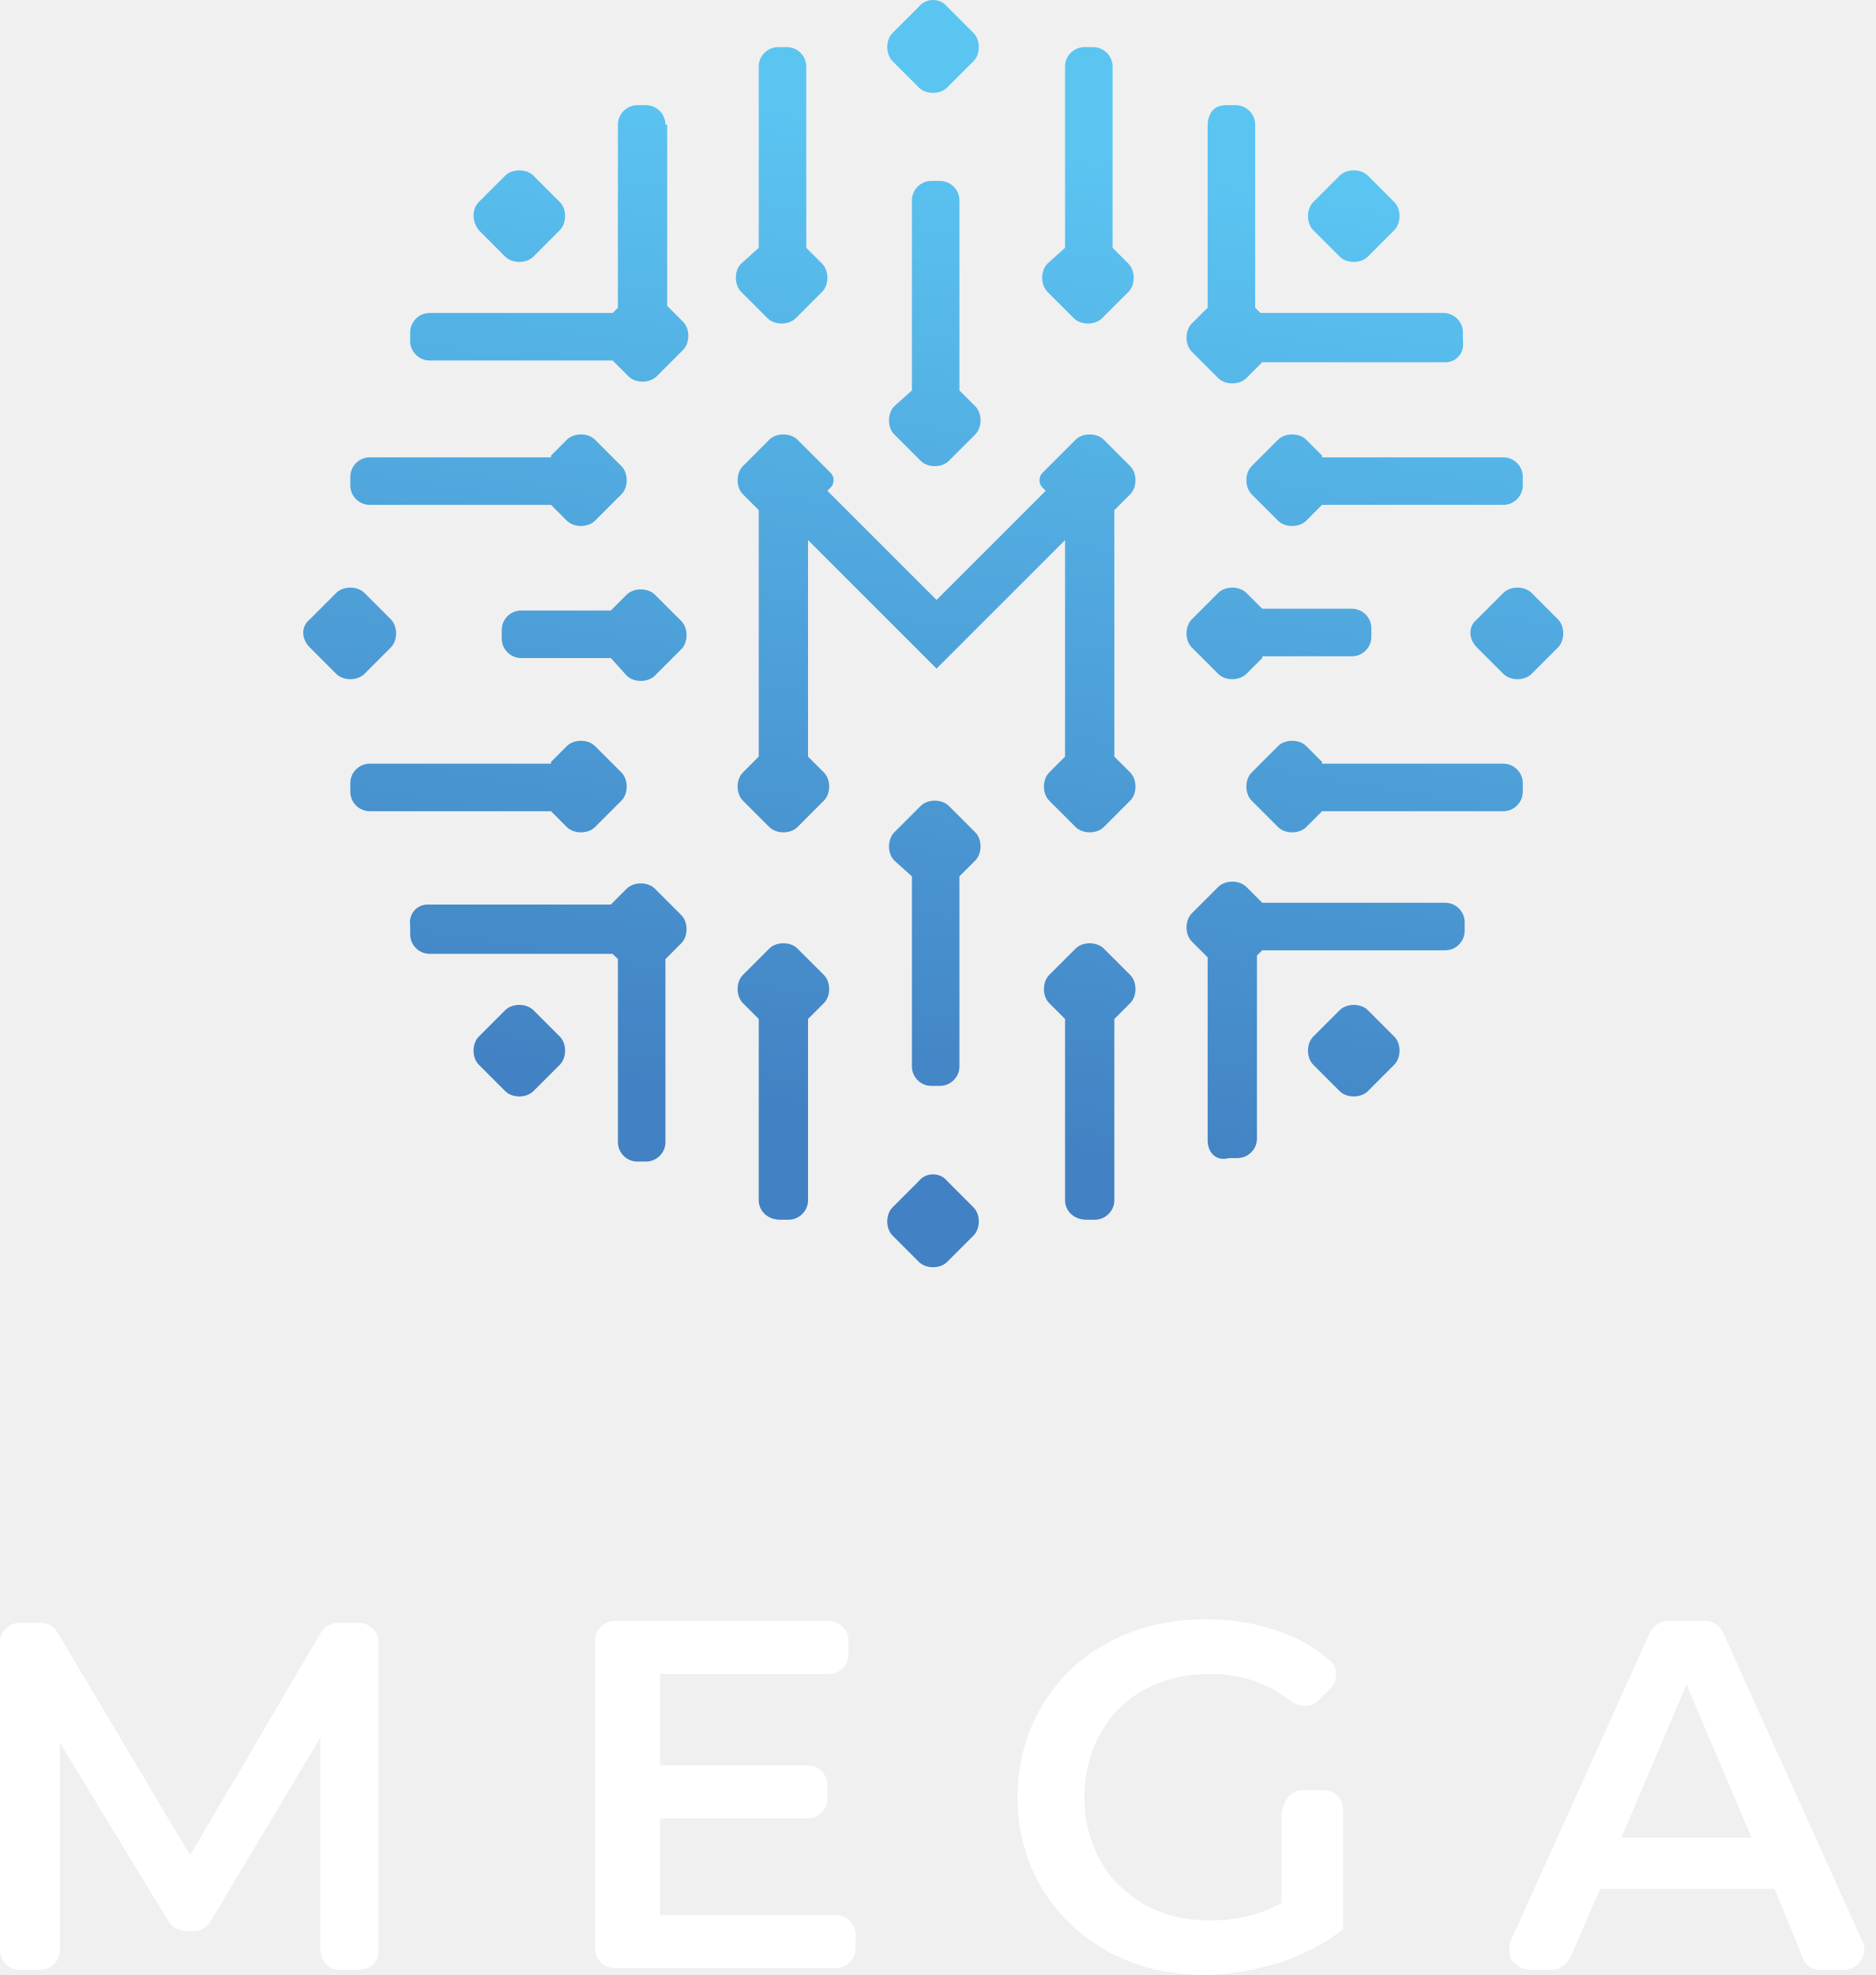
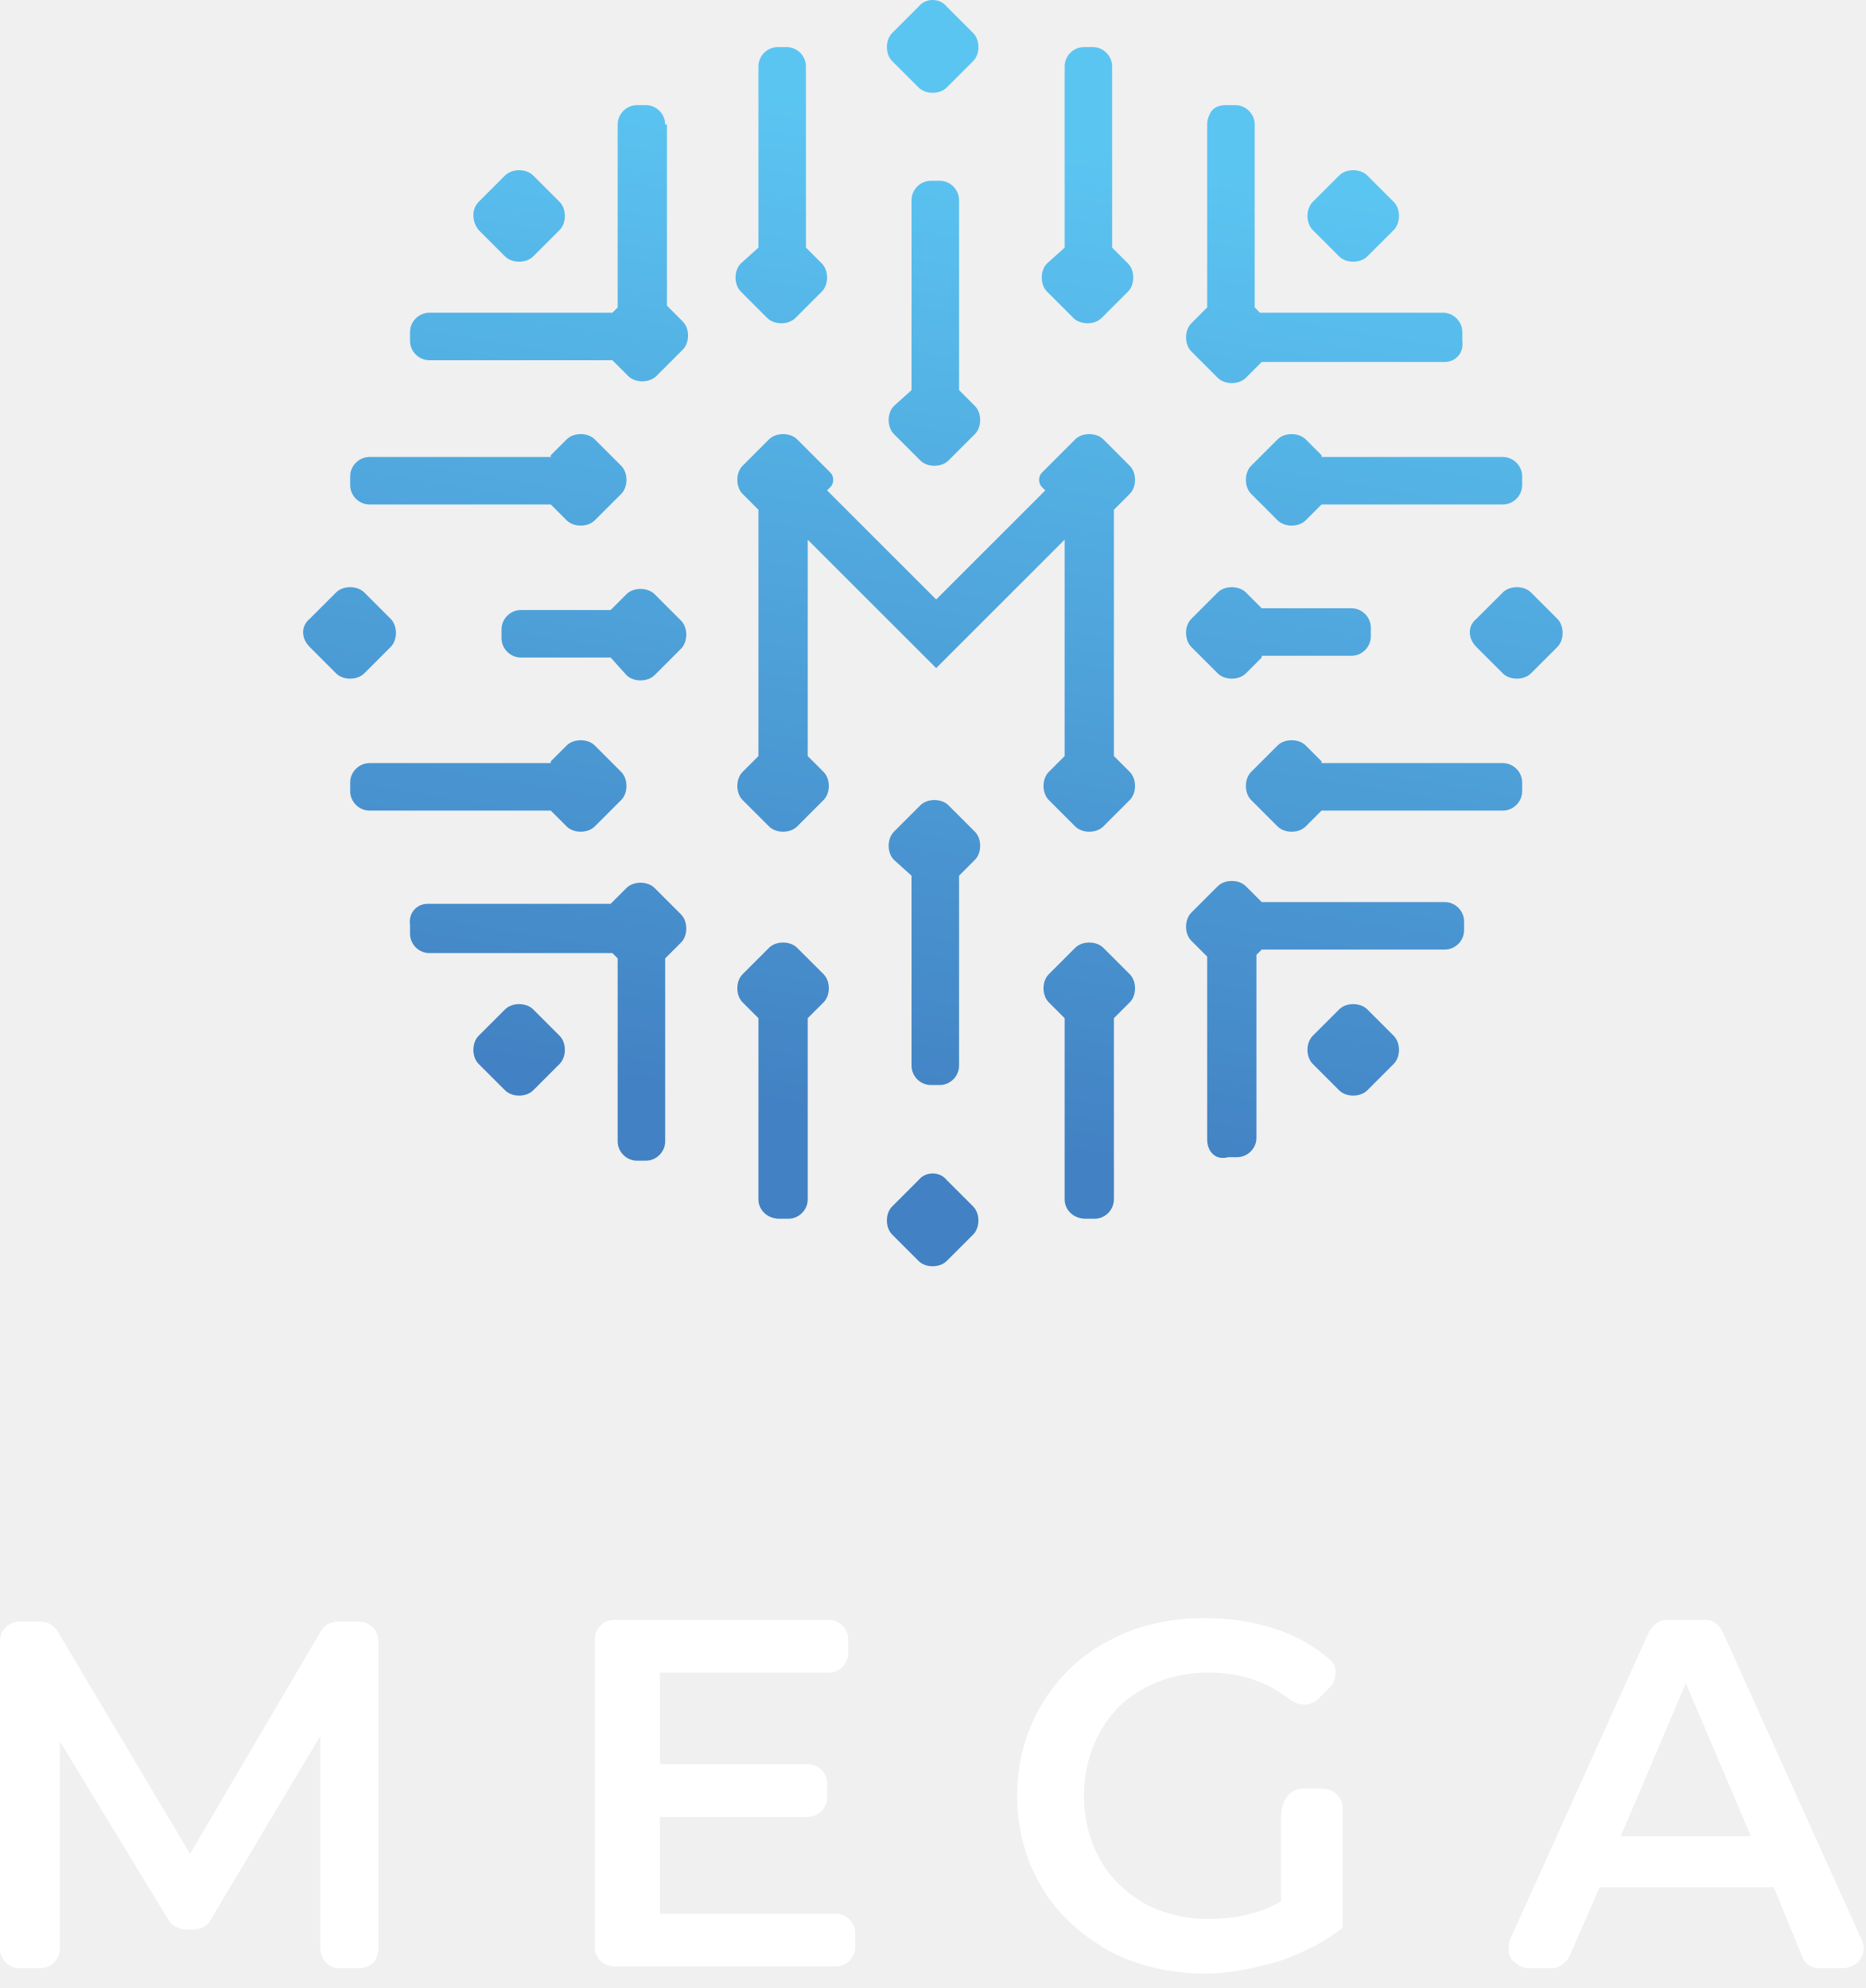
- <svg xmlns="http://www.w3.org/2000/svg" width="76" height="80" viewBox="0 0 76 80" fill="none">
-   <path fill-rule="evenodd" clip-rule="evenodd" d="M19.398 8.184L20.468 7.114C20.754 6.829 21.324 6.829 21.609 7.114L22.679 8.184C22.964 8.469 22.964 9.039 22.679 9.325L21.609 10.395C21.324 10.68 20.754 10.68 20.468 10.395L19.398 9.325C19.113 8.968 19.113 8.469 19.398 8.184ZM36.943 35.498V43.2C36.943 43.628 37.299 43.985 37.727 43.985H38.084C38.511 43.985 38.868 43.628 38.868 43.2V35.498L39.51 34.856C39.795 34.571 39.795 34 39.51 33.715L38.44 32.645C38.155 32.36 37.584 32.36 37.299 32.645L36.229 33.715C35.944 34 35.944 34.571 36.229 34.856L36.943 35.498ZM38.369 47.836L39.439 48.906C39.724 49.191 39.724 49.761 39.439 50.047L38.369 51.117C38.084 51.402 37.513 51.402 37.228 51.117L36.158 50.047C35.873 49.761 35.873 49.191 36.158 48.906L37.228 47.836C37.513 47.479 38.084 47.479 38.369 47.836ZM38.369 0.267L39.439 1.337C39.724 1.622 39.724 2.193 39.439 2.478L38.369 3.548C38.084 3.833 37.513 3.833 37.228 3.548L36.158 2.478C35.873 2.193 35.873 1.622 36.158 1.337L37.228 0.267C37.513 -0.089 38.084 -0.089 38.369 0.267ZM59.835 25.086L60.905 24.016C61.19 23.731 61.761 23.731 62.046 24.016L63.116 25.086C63.401 25.371 63.401 25.942 63.116 26.227L62.046 27.297C61.761 27.582 61.19 27.582 60.905 27.297L59.835 26.227C59.479 25.87 59.479 25.371 59.835 25.086ZM12.552 25.086L13.622 24.016C13.907 23.731 14.478 23.731 14.763 24.016L15.833 25.086C16.118 25.371 16.118 25.942 15.833 26.227L14.763 27.297C14.478 27.582 13.907 27.582 13.622 27.297L12.552 26.227C12.195 25.87 12.195 25.371 12.552 25.086ZM53.559 30.863L52.918 30.221C52.632 29.935 52.062 29.935 51.776 30.221L50.707 31.29C50.422 31.576 50.422 32.146 50.707 32.431L51.776 33.501C52.062 33.786 52.632 33.786 52.918 33.501L53.559 32.859H60.905C61.333 32.859 61.69 32.503 61.69 32.075V31.718C61.69 31.29 61.333 30.934 60.905 30.934H53.559V30.863ZM53.559 18.453L52.918 17.811C52.632 17.526 52.062 17.526 51.776 17.811L50.707 18.881C50.422 19.166 50.422 19.737 50.707 20.022L51.776 21.092C52.062 21.377 52.632 21.377 52.918 21.092L53.559 20.45H60.905C61.333 20.45 61.69 20.094 61.69 19.666V19.309C61.69 18.881 61.333 18.525 60.905 18.525H53.559V18.453ZM22.323 30.863L22.964 30.221C23.25 29.935 23.82 29.935 24.105 30.221L25.175 31.29C25.46 31.576 25.46 32.146 25.175 32.431L24.105 33.501C23.82 33.786 23.25 33.786 22.964 33.501L22.323 32.859H14.977C14.549 32.859 14.192 32.503 14.192 32.075V31.718C14.192 31.29 14.549 30.934 14.977 30.934H22.323V30.863ZM22.323 18.453L22.964 17.811C23.25 17.526 23.82 17.526 24.105 17.811L25.175 18.881C25.46 19.166 25.46 19.737 25.175 20.022L24.105 21.092C23.82 21.377 23.25 21.377 22.964 21.092L22.323 20.45H14.977C14.549 20.45 14.192 20.094 14.192 19.666V19.309C14.192 18.881 14.549 18.525 14.977 18.525H22.323V18.453ZM51.135 26.655L50.493 27.297C50.208 27.582 49.637 27.582 49.352 27.297L48.282 26.227C47.997 25.942 47.997 25.371 48.282 25.086L49.352 24.016C49.637 23.731 50.208 23.731 50.493 24.016L51.135 24.658H54.772C55.2 24.658 55.556 25.015 55.556 25.442V25.799C55.556 26.227 55.2 26.584 54.772 26.584H51.135V26.655ZM26.958 5.046C26.958 4.618 26.602 4.261 26.174 4.261H25.817C25.389 4.261 25.033 4.618 25.033 5.046V12.463L24.819 12.677H17.402C16.974 12.677 16.617 13.033 16.617 13.461V13.818C16.617 14.246 16.974 14.602 17.402 14.602H24.819L25.46 15.244C25.746 15.529 26.316 15.529 26.602 15.244L27.671 14.174C27.957 13.889 27.957 13.319 27.671 13.033L27.029 12.391V5.046H26.958ZM30.738 10.038V2.692C30.738 2.264 31.095 1.908 31.523 1.908H31.879C32.307 1.908 32.663 2.264 32.663 2.692V10.038L33.305 10.68C33.591 10.965 33.591 11.536 33.305 11.821L32.236 12.891C31.95 13.176 31.38 13.176 31.095 12.891L30.025 11.821C29.739 11.536 29.739 10.965 30.025 10.68L30.738 10.038ZM36.943 15.815V8.112C36.943 7.684 37.299 7.328 37.727 7.328H38.084C38.511 7.328 38.868 7.684 38.868 8.112V15.815L39.51 16.456C39.795 16.742 39.795 17.312 39.51 17.598L38.44 18.667C38.155 18.953 37.584 18.953 37.299 18.667L36.229 17.598C35.944 17.312 35.944 16.742 36.229 16.456L36.943 15.815ZM43.147 10.038V2.692C43.147 2.264 43.504 1.908 43.932 1.908H44.288C44.716 1.908 45.073 2.264 45.073 2.692V10.038L45.715 10.68C46 10.965 46 11.536 45.715 11.821L44.645 12.891C44.36 13.176 43.789 13.176 43.504 12.891L42.434 11.821C42.149 11.536 42.149 10.965 42.434 10.68L43.147 10.038ZM58.552 14.674H51.135L50.493 15.315C50.208 15.601 49.637 15.601 49.352 15.315L48.282 14.246C47.997 13.96 47.997 13.39 48.282 13.104L48.924 12.463V5.474V5.046C48.924 4.832 48.995 4.689 49.066 4.546C49.209 4.333 49.423 4.261 49.708 4.261H50.065C50.493 4.261 50.849 4.618 50.849 5.046V12.463L51.063 12.677H58.48C58.908 12.677 59.265 13.033 59.265 13.461V13.818C59.336 14.317 58.98 14.674 58.552 14.674ZM45.144 20.664V30.648L45.786 31.29C46.071 31.576 46.071 32.146 45.786 32.431L44.716 33.501C44.431 33.786 43.86 33.786 43.575 33.501L42.505 32.431C42.22 32.146 42.22 31.576 42.505 31.29L43.147 30.648V21.877L37.941 27.083L32.735 21.877V30.648L33.377 31.29C33.662 31.576 33.662 32.146 33.377 32.431L32.307 33.501C32.022 33.786 31.451 33.786 31.166 33.501L30.096 32.431C29.811 32.146 29.811 31.576 30.096 31.29L30.738 30.648V20.664L30.096 20.022C29.811 19.737 29.811 19.166 30.096 18.881L31.166 17.811C31.451 17.526 32.022 17.526 32.307 17.811L33.662 19.166C33.805 19.309 33.805 19.594 33.662 19.737L33.519 19.88L37.941 24.301L42.363 19.88L42.22 19.737C42.077 19.594 42.077 19.309 42.22 19.166L43.575 17.811C43.86 17.526 44.431 17.526 44.716 17.811L45.786 18.881C46.071 19.166 46.071 19.737 45.786 20.022L45.144 20.664ZM24.747 26.655H21.11C20.682 26.655 20.326 26.298 20.326 25.87V25.514C20.326 25.086 20.682 24.729 21.11 24.729H24.747L25.389 24.087C25.674 23.802 26.245 23.802 26.53 24.087L27.6 25.157C27.885 25.442 27.885 26.013 27.6 26.298L26.53 27.368C26.245 27.653 25.674 27.653 25.389 27.368L24.747 26.655ZM17.33 36.639H24.747L25.389 35.997C25.674 35.712 26.245 35.712 26.53 35.997L27.6 37.067C27.885 37.352 27.885 37.923 27.6 38.208L26.958 38.85V46.267C26.958 46.695 26.602 47.051 26.174 47.051H25.817C25.389 47.051 25.033 46.695 25.033 46.267V38.85L24.819 38.636H17.402C16.974 38.636 16.617 38.279 16.617 37.852V37.495C16.546 36.996 16.902 36.639 17.33 36.639ZM30.738 48.62V41.275L30.096 40.633C29.811 40.348 29.811 39.777 30.096 39.492L31.166 38.422C31.451 38.137 32.022 38.137 32.307 38.422L33.377 39.492C33.662 39.777 33.662 40.348 33.377 40.633L32.735 41.275V48.62C32.735 49.048 32.378 49.405 31.95 49.405H31.594C31.095 49.405 30.738 49.048 30.738 48.62ZM43.147 48.62V41.275L42.505 40.633C42.22 40.348 42.22 39.777 42.505 39.492L43.575 38.422C43.86 38.137 44.431 38.137 44.716 38.422L45.786 39.492C46.071 39.777 46.071 40.348 45.786 40.633L45.144 41.275V48.62C45.144 49.048 44.787 49.405 44.359 49.405H44.003C43.504 49.405 43.147 49.048 43.147 48.62ZM48.924 46.196V38.779L48.282 38.137C47.997 37.852 47.997 37.281 48.282 36.996L49.352 35.926C49.637 35.641 50.208 35.641 50.493 35.926L51.135 36.568H58.552C58.98 36.568 59.336 36.924 59.336 37.352V37.709C59.336 38.137 58.98 38.493 58.552 38.493H51.135L50.921 38.707V46.124C50.921 46.552 50.564 46.909 50.136 46.909H49.78C49.28 47.051 48.924 46.695 48.924 46.196ZM56.483 43.129C56.769 42.844 56.769 42.273 56.483 41.988L55.414 40.918C55.128 40.633 54.558 40.633 54.273 40.918L53.203 41.988C52.918 42.273 52.918 42.844 53.203 43.129L54.273 44.199C54.558 44.484 55.128 44.484 55.414 44.199L56.483 43.129ZM55.414 7.114C55.128 6.829 54.558 6.829 54.273 7.114L53.203 8.184C52.918 8.469 52.918 9.039 53.203 9.325L54.273 10.395C54.558 10.68 55.128 10.68 55.414 10.395L56.483 9.325C56.769 9.039 56.769 8.469 56.483 8.184L55.414 7.114ZM20.468 44.199C20.754 44.484 21.324 44.484 21.609 44.199L22.679 43.129C22.964 42.844 22.964 42.273 22.679 41.988L21.609 40.918C21.324 40.633 20.754 40.633 20.468 40.918L19.398 41.988C19.113 42.273 19.113 42.844 19.398 43.129L20.468 44.199Z" fill="url(#paint0_linear)" />
-   <path fill-rule="evenodd" clip-rule="evenodd" d="M12.98 78.93V70.372L8.558 77.789C8.415 78.074 8.13 78.217 7.845 78.217H7.56C7.274 78.217 6.989 78.074 6.846 77.861L2.425 70.586V79.002C2.425 79.43 2.068 79.786 1.64 79.786H0.784C0.357 79.786 0 79.43 0 79.002V66.521C0 66.093 0.357 65.737 0.784 65.737H1.64C1.926 65.737 2.211 65.879 2.353 66.165L7.702 75.15L12.98 66.165C13.122 65.879 13.408 65.737 13.693 65.737H14.549C14.977 65.737 15.333 66.093 15.333 66.521V79.002C15.333 79.216 15.262 79.43 15.119 79.572C14.977 79.715 14.763 79.786 14.549 79.786H13.693C13.336 79.786 12.98 79.43 12.98 78.93ZM34.66 78.36V78.93C34.66 79.358 34.303 79.715 33.876 79.715H24.89C24.462 79.715 24.105 79.358 24.105 78.93V66.45C24.105 66.022 24.462 65.665 24.89 65.665H33.59C34.018 65.665 34.375 66.022 34.375 66.45V67.02C34.375 67.448 34.018 67.805 33.59 67.805H26.744V71.513H32.735C33.163 71.513 33.519 71.87 33.519 72.298V72.868C33.519 73.296 33.163 73.653 32.735 73.653H26.744V77.575H33.876C34.303 77.575 34.66 77.932 34.66 78.36ZM52.775 72.512H53.63C54.058 72.512 54.415 72.868 54.415 73.296V78.146C53.702 78.716 52.846 79.144 51.848 79.501C50.849 79.786 49.851 80 48.852 80C47.426 80 46.142 79.715 44.93 79.073C43.789 78.431 42.862 77.575 42.22 76.505C41.578 75.436 41.221 74.152 41.221 72.797C41.221 71.442 41.578 70.158 42.22 69.088C42.862 68.019 43.789 67.092 44.93 66.521C46.071 65.879 47.426 65.594 48.852 65.594C50.065 65.594 51.134 65.808 52.062 66.165C52.775 66.45 53.345 66.806 53.844 67.234C54.058 67.377 54.13 67.591 54.13 67.805C54.13 68.019 54.058 68.233 53.916 68.375L53.416 68.874C53.131 69.16 52.703 69.16 52.347 68.946C51.348 68.161 50.279 67.805 48.995 67.805C47.996 67.805 47.141 68.019 46.356 68.447C45.572 68.874 45.001 69.445 44.573 70.23C44.145 71.014 43.931 71.87 43.931 72.797C43.931 73.724 44.145 74.58 44.573 75.364C45.001 76.149 45.643 76.719 46.356 77.147C47.141 77.575 47.996 77.789 48.995 77.789C50.065 77.789 51.063 77.575 51.919 77.076V73.51C51.99 72.868 52.347 72.512 52.775 72.512ZM71.888 76.505H64.827L63.615 79.287C63.472 79.572 63.187 79.786 62.902 79.786H61.975C61.689 79.786 61.475 79.643 61.261 79.43C61.119 79.216 61.119 78.93 61.19 78.645L66.824 66.165C66.967 65.879 67.252 65.665 67.537 65.665H69.106C69.463 65.665 69.677 65.879 69.82 66.165L75.454 78.645C75.596 78.93 75.525 79.216 75.382 79.43C75.24 79.643 74.954 79.786 74.669 79.786H73.742C73.385 79.786 73.1 79.572 73.029 79.287L71.888 76.505ZM70.96 74.437L68.322 68.233L65.683 74.437H70.96Z" fill="white" />
+ <svg xmlns="http://www.w3.org/2000/svg" width="106" height="113" viewBox="0 0 106 113" fill="none">
+   <path fill-rule="evenodd" clip-rule="evenodd" d="M27.2 11.475L28.7 9.975C29.1 9.575 29.9 9.575 30.3 9.975L31.8 11.475C32.2 11.875 32.2 12.675 31.8 13.075L30.3 14.575C29.9 14.975 29.1 14.975 28.7 14.575L27.2 13.075C26.8 12.575 26.8 11.875 27.2 11.475ZM51.8 49.775V60.575C51.8 61.175 52.3 61.675 52.9 61.675H53.4C54 61.675 54.5 61.175 54.5 60.575V49.775L55.4 48.875C55.8 48.475 55.8 47.675 55.4 47.275L53.9 45.775C53.5 45.375 52.7 45.375 52.3 45.775L50.8 47.275C50.4 47.675 50.4 48.475 50.8 48.875L51.8 49.775ZM53.8 67.075L55.3 68.575C55.7 68.975 55.7 69.775 55.3 70.175L53.8 71.675C53.4 72.075 52.6 72.075 52.2 71.675L50.7 70.175C50.3 69.775 50.3 68.975 50.7 68.575L52.2 67.075C52.6 66.575 53.4 66.575 53.8 67.075ZM53.8 0.375L55.3 1.875C55.7 2.275 55.7 3.075 55.3 3.475L53.8 4.975C53.4 5.375 52.6 5.375 52.2 4.975L50.7 3.475C50.3 3.075 50.3 2.275 50.7 1.875L52.2 0.375C52.6 -0.125 53.4 -0.125 53.8 0.375ZM83.9 35.175L85.4 33.675C85.8 33.275 86.6 33.275 87 33.675L88.5 35.175C88.9 35.575 88.9 36.375 88.5 36.775L87 38.275C86.6 38.675 85.8 38.675 85.4 38.275L83.9 36.775C83.4 36.275 83.4 35.575 83.9 35.175ZM17.6 35.175L19.1 33.675C19.5 33.275 20.3 33.275 20.7 33.675L22.2 35.175C22.6 35.575 22.6 36.375 22.2 36.775L20.7 38.275C20.3 38.675 19.5 38.675 19.1 38.275L17.6 36.775C17.1 36.275 17.1 35.575 17.6 35.175ZM75.1 43.275L74.2 42.375C73.8 41.975 73 41.975 72.6 42.375L71.1 43.875C70.7 44.275 70.7 45.075 71.1 45.475L72.6 46.975C73 47.375 73.8 47.375 74.2 46.975L75.1 46.075H85.4C86 46.075 86.5 45.575 86.5 44.975V44.475C86.5 43.875 86 43.375 85.4 43.375H75.1V43.275ZM75.1 25.875L74.2 24.975C73.8 24.575 73 24.575 72.6 24.975L71.1 26.475C70.7 26.875 70.7 27.675 71.1 28.075L72.6 29.575C73 29.975 73.8 29.975 74.2 29.575L75.1 28.675H85.4C86 28.675 86.5 28.175 86.5 27.575V27.075C86.5 26.475 86 25.975 85.4 25.975H75.1V25.875ZM31.3 43.275L32.2 42.375C32.6 41.975 33.4 41.975 33.8 42.375L35.3 43.875C35.7 44.275 35.7 45.075 35.3 45.475L33.8 46.975C33.4 47.375 32.6 47.375 32.2 46.975L31.3 46.075H21C20.4 46.075 19.9 45.575 19.9 44.975V44.475C19.9 43.875 20.4 43.375 21 43.375H31.3V43.275ZM31.3 25.875L32.2 24.975C32.6 24.575 33.4 24.575 33.8 24.975L35.3 26.475C35.7 26.875 35.7 27.675 35.3 28.075L33.8 29.575C33.4 29.975 32.6 29.975 32.2 29.575L31.3 28.675H21C20.4 28.675 19.9 28.175 19.9 27.575V27.075C19.9 26.475 20.4 25.975 21 25.975H31.3V25.875ZM71.7 37.375L70.8 38.275C70.4 38.675 69.6 38.675 69.2 38.275L67.7 36.775C67.3 36.375 67.3 35.575 67.7 35.175L69.2 33.675C69.6 33.275 70.4 33.275 70.8 33.675L71.7 34.575H76.8C77.4 34.575 77.9 35.075 77.9 35.675V36.175C77.9 36.775 77.4 37.275 76.8 37.275H71.7V37.375ZM37.8 7.075C37.8 6.475 37.3 5.975 36.7 5.975H36.2C35.6 5.975 35.1 6.475 35.1 7.075V17.475L34.8 17.775H24.4C23.8 17.775 23.3 18.275 23.3 18.875V19.375C23.3 19.975 23.8 20.475 24.4 20.475H34.8L35.7 21.375C36.1 21.775 36.9 21.775 37.3 21.375L38.8 19.875C39.2 19.475 39.2 18.675 38.8 18.275L37.9 17.375V7.075H37.8ZM43.1 14.075V3.775C43.1 3.175 43.6 2.675 44.2 2.675H44.7C45.3 2.675 45.8 3.175 45.8 3.775V14.075L46.7 14.975C47.1 15.375 47.1 16.175 46.7 16.575L45.2 18.075C44.8 18.475 44 18.475 43.6 18.075L42.1 16.575C41.7 16.175 41.7 15.375 42.1 14.975L43.1 14.075ZM51.8 22.175V11.375C51.8 10.775 52.3 10.275 52.9 10.275H53.4C54 10.275 54.5 10.775 54.5 11.375V22.175L55.4 23.075C55.8 23.475 55.8 24.275 55.4 24.675L53.9 26.175C53.5 26.575 52.7 26.575 52.3 26.175L50.8 24.675C50.4 24.275 50.4 23.475 50.8 23.075L51.8 22.175ZM60.5 14.075V3.775C60.5 3.175 61 2.675 61.6 2.675H62.1C62.7 2.675 63.2 3.175 63.2 3.775V14.075L64.1 14.975C64.5 15.375 64.5 16.175 64.1 16.575L62.6 18.075C62.2 18.475 61.4 18.475 61 18.075L59.5 16.575C59.1 16.175 59.1 15.375 59.5 14.975L60.5 14.075ZM82.1 20.575H71.7L70.8 21.475C70.4 21.875 69.6 21.875 69.2 21.475L67.7 19.975C67.3 19.575 67.3 18.775 67.7 18.375L68.6 17.475V7.675V7.075C68.6 6.775 68.7 6.575 68.8 6.375C69 6.075 69.3 5.975 69.7 5.975H70.2C70.8 5.975 71.3 6.475 71.3 7.075V17.475L71.6 17.775H82C82.6 17.775 83.1 18.275 83.1 18.875V19.375C83.2 20.075 82.7 20.575 82.1 20.575ZM63.3 28.975V42.975L64.2 43.875C64.6 44.275 64.6 45.075 64.2 45.475L62.7 46.975C62.3 47.375 61.5 47.375 61.1 46.975L59.6 45.475C59.2 45.075 59.2 44.275 59.6 43.875L60.5 42.975V30.675L53.2 37.975L45.9 30.675V42.975L46.8 43.875C47.2 44.275 47.2 45.075 46.8 45.475L45.3 46.975C44.9 47.375 44.1 47.375 43.7 46.975L42.2 45.475C41.8 45.075 41.8 44.275 42.2 43.875L43.1 42.975V28.975L42.2 28.075C41.8 27.675 41.8 26.875 42.2 26.475L43.7 24.975C44.1 24.575 44.9 24.575 45.3 24.975L47.2 26.875C47.4 27.075 47.4 27.475 47.2 27.675L47 27.875L53.2 34.075L59.4 27.875L59.2 27.675C59 27.475 59 27.075 59.2 26.875L61.1 24.975C61.5 24.575 62.3 24.575 62.7 24.975L64.2 26.475C64.6 26.875 64.6 27.675 64.2 28.075L63.3 28.975ZM34.7 37.375H29.6C29 37.375 28.5 36.875 28.5 36.275V35.775C28.5 35.175 29 34.675 29.6 34.675H34.7L35.6 33.775C36 33.375 36.8 33.375 37.2 33.775L38.7 35.275C39.1 35.675 39.1 36.475 38.7 36.875L37.2 38.375C36.8 38.775 36 38.775 35.6 38.375L34.7 37.375ZM24.3 51.375H34.7L35.6 50.475C36 50.075 36.8 50.075 37.2 50.475L38.7 51.975C39.1 52.375 39.1 53.175 38.7 53.575L37.8 54.475V64.875C37.8 65.475 37.3 65.975 36.7 65.975H36.2C35.6 65.975 35.1 65.475 35.1 64.875V54.475L34.8 54.175H24.4C23.8 54.175 23.3 53.675 23.3 53.075V52.575C23.2 51.875 23.7 51.375 24.3 51.375ZM43.1 68.175V57.875L42.2 56.975C41.8 56.575 41.8 55.775 42.2 55.375L43.7 53.875C44.1 53.475 44.9 53.475 45.3 53.875L46.8 55.375C47.2 55.775 47.2 56.575 46.8 56.975L45.9 57.875V68.175C45.9 68.775 45.4 69.275 44.8 69.275H44.3C43.6 69.275 43.1 68.775 43.1 68.175ZM60.5 68.175V57.875L59.6 56.975C59.2 56.575 59.2 55.775 59.6 55.375L61.1 53.875C61.5 53.475 62.3 53.475 62.7 53.875L64.2 55.375C64.6 55.775 64.6 56.575 64.2 56.975L63.3 57.875V68.175C63.3 68.775 62.8 69.275 62.2 69.275H61.7C61 69.275 60.5 68.775 60.5 68.175ZM68.6 64.775V54.375L67.7 53.475C67.3 53.075 67.3 52.275 67.7 51.875L69.2 50.375C69.6 49.975 70.4 49.975 70.8 50.375L71.7 51.275H82.1C82.7 51.275 83.2 51.775 83.2 52.375V52.875C83.2 53.475 82.7 53.975 82.1 53.975H71.7L71.4 54.275V64.675C71.4 65.275 70.9 65.775 70.3 65.775H69.8C69.1 65.975 68.6 65.475 68.6 64.775ZM79.2 60.475C79.6 60.075 79.6 59.275 79.2 58.875L77.7 57.375C77.3 56.975 76.5 56.975 76.1 57.375L74.6 58.875C74.2 59.275 74.2 60.075 74.6 60.475L76.1 61.975C76.5 62.375 77.3 62.375 77.7 61.975L79.2 60.475ZM77.7 9.975C77.3 9.575 76.5 9.575 76.1 9.975L74.6 11.475C74.2 11.875 74.2 12.675 74.6 13.075L76.1 14.575C76.5 14.975 77.3 14.975 77.7 14.575L79.2 13.075C79.6 12.675 79.6 11.875 79.2 11.475L77.7 9.975ZM28.7 61.975C29.1 62.375 29.9 62.375 30.3 61.975L31.8 60.475C32.2 60.075 32.2 59.275 31.8 58.875L30.3 57.375C29.9 56.975 29.1 56.975 28.7 57.375L27.2 58.875C26.8 59.275 26.8 60.075 27.2 60.475L28.7 61.975Z" fill="url(#paint0_linear)" />
+   <path fill-rule="evenodd" clip-rule="evenodd" d="M18.2 110.675V98.675L12 109.075C11.8 109.475 11.4 109.675 11 109.675H10.6C10.2 109.675 9.8 109.475 9.6 109.175L3.4 98.975V110.775C3.4 111.375 2.9 111.875 2.3 111.875H1.1C0.5 111.875 0 111.375 0 110.775V93.275C0 92.675 0.5 92.175 1.1 92.175H2.3C2.7 92.175 3.1 92.375 3.3 92.775L10.8 105.375L18.2 92.775C18.4 92.375 18.8 92.175 19.2 92.175H20.4C21 92.175 21.5 92.675 21.5 93.275V110.775C21.5 111.075 21.4 111.375 21.2 111.575C21 111.775 20.7 111.875 20.4 111.875H19.2C18.7 111.875 18.2 111.375 18.2 110.675ZM48.6 109.875V110.675C48.6 111.275 48.1 111.775 47.5 111.775H34.9C34.3 111.775 33.8 111.275 33.8 110.675V93.175C33.8 92.575 34.3 92.075 34.9 92.075H47.1C47.7 92.075 48.2 92.575 48.2 93.175V93.975C48.2 94.575 47.7 95.075 47.1 95.075H37.5V100.275H45.9C46.5 100.275 47 100.775 47 101.375V102.175C47 102.775 46.5 103.275 45.9 103.275H37.5V108.775H47.5C48.1 108.775 48.6 109.275 48.6 109.875ZM74 101.675H75.2C75.8 101.675 76.3 102.175 76.3 102.775V109.575C75.3 110.375 74.1 110.975 72.7 111.475C71.3 111.875 69.9 112.175 68.5 112.175C66.5 112.175 64.7 111.775 63 110.875C61.4 109.975 60.1 108.775 59.2 107.275C58.3 105.775 57.8 103.975 57.8 102.075C57.8 100.175 58.3 98.375 59.2 96.875C60.1 95.375 61.4 94.075 63 93.275C64.6 92.375 66.5 91.975 68.5 91.975C70.2 91.975 71.7 92.275 73 92.775C74 93.175 74.8 93.675 75.5 94.275C75.8 94.475 75.9 94.775 75.9 95.075C75.9 95.375 75.8 95.675 75.6 95.875L74.9 96.575C74.5 96.975 73.9 96.975 73.4 96.675C72 95.575 70.5 95.075 68.7 95.075C67.3 95.075 66.1 95.375 65 95.975C63.9 96.575 63.1 97.375 62.5 98.475C61.9 99.575 61.6 100.775 61.6 102.075C61.6 103.375 61.9 104.575 62.5 105.675C63.1 106.775 64 107.575 65 108.175C66.1 108.775 67.3 109.075 68.7 109.075C70.2 109.075 71.6 108.775 72.8 108.075V103.075C72.9 102.175 73.4 101.675 74 101.675ZM100.8 107.275H90.9L89.2 111.175C89 111.575 88.6 111.875 88.2 111.875H86.9C86.5 111.875 86.2 111.675 85.9 111.375C85.7 111.075 85.7 110.675 85.8 110.275L93.7 92.775C93.9 92.375 94.3 92.075 94.7 92.075H96.9C97.4 92.075 97.7 92.375 97.9 92.775L105.8 110.275C106 110.675 105.9 111.075 105.7 111.375C105.5 111.675 105.1 111.875 104.7 111.875H103.4C102.9 111.875 102.5 111.575 102.4 111.175L100.8 107.275ZM99.5 104.375L95.8 95.675L92.1 104.375H99.5Z" fill="white" />
  <defs>
-     <linearGradient id="paint0_linear" x1="41.137" y1="5.444" x2="34.459" y2="45.846" gradientUnits="userSpaceOnUse">
+     <linearGradient id="paint0_linear" x1="57.682" y1="7.633" x2="48.318" y2="64.284" gradientUnits="userSpaceOnUse">
      <stop stop-color="#5BC5F2" />
      <stop offset="1" stop-color="#4281C3" />
    </linearGradient>
  </defs>
</svg>
